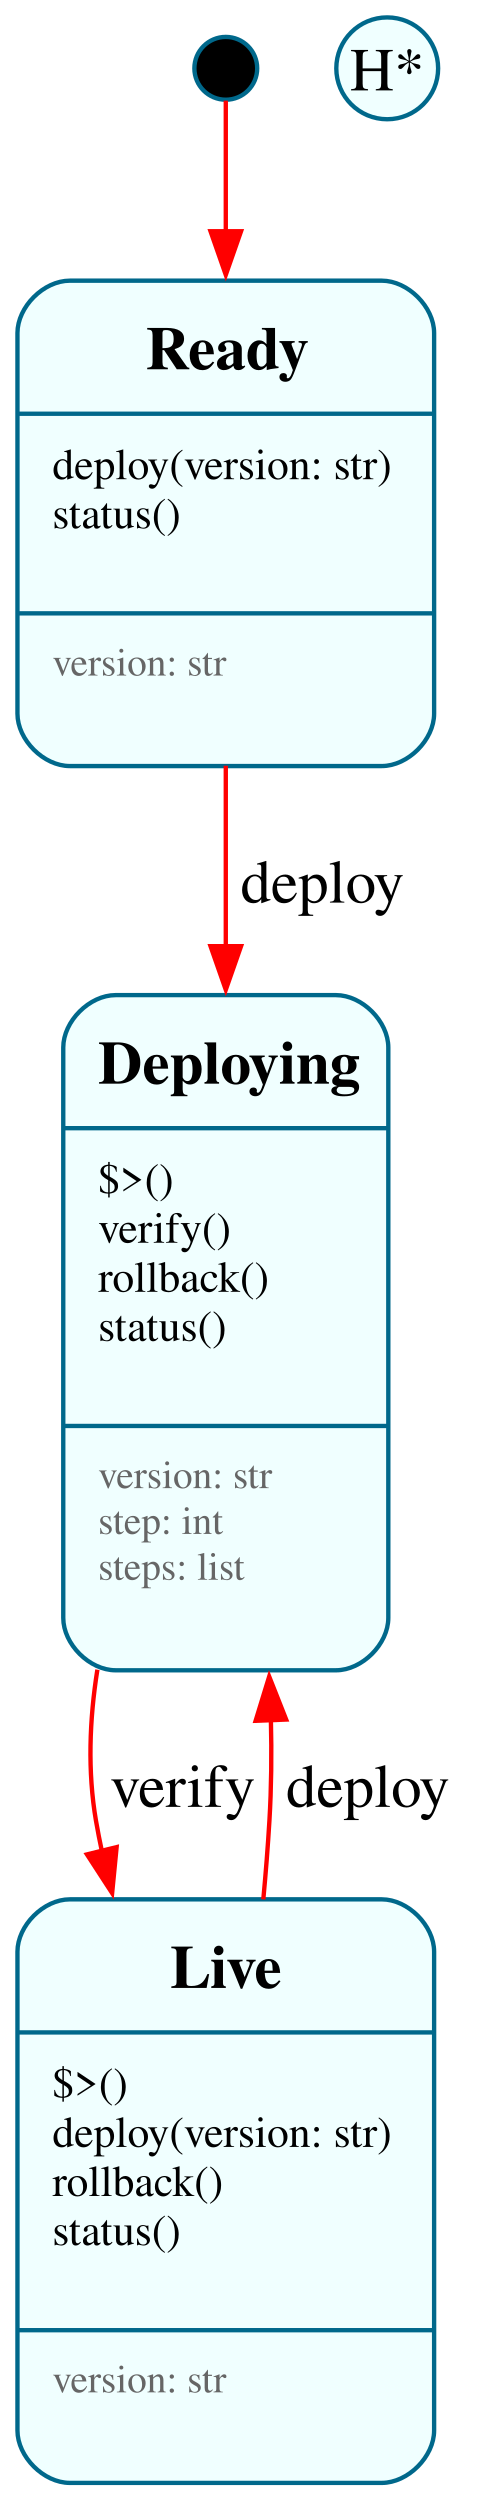
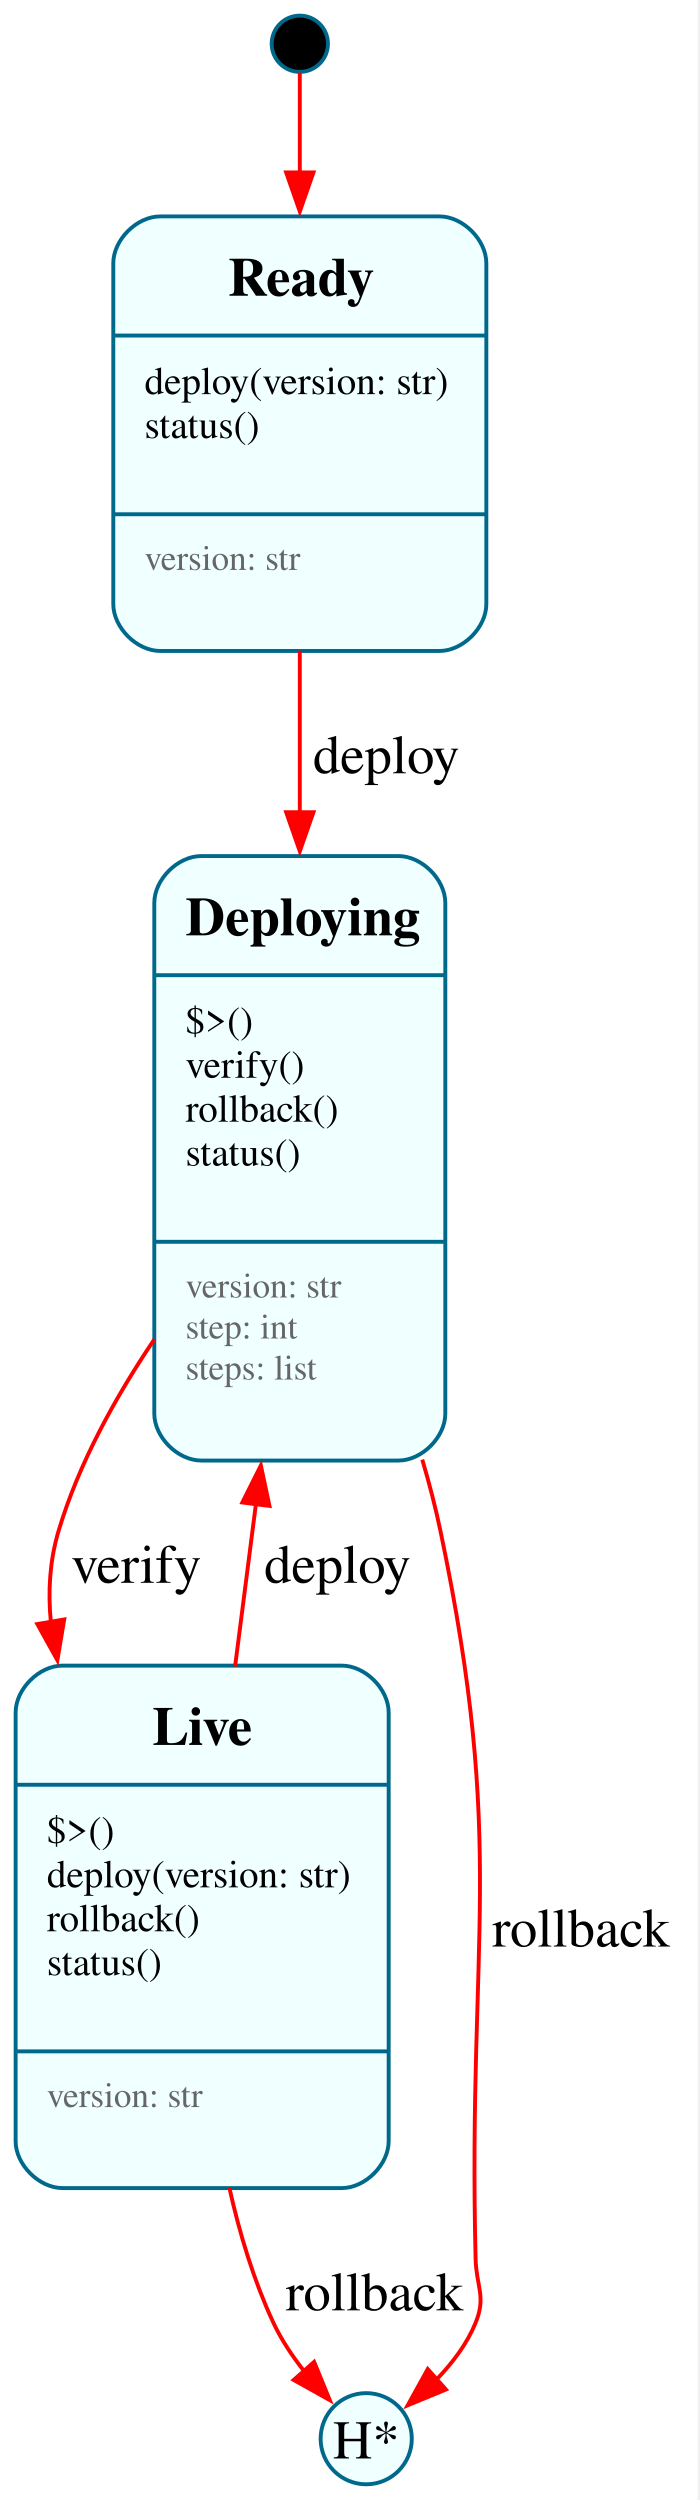
- <svg xmlns="http://www.w3.org/2000/svg" width="110pt" height="573pt" viewBox="0.00 0.00 110.00 573.00">
-   <g id="graph0" class="graph" transform="scale(1 1) rotate(0) translate(4 569.08)">
-     <polygon fill="white" stroke="none" points="-4,4 -4,-569.08 106.43,-569.08 106.43,4 -4,4" />
+ <svg xmlns="http://www.w3.org/2000/svg" width="179pt" height="640pt" viewBox="0.00 0.00 179.00 640.00">
+   <g id="graph0" class="graph" transform="scale(1 1) rotate(0) translate(4 635.98)">
+     <polygon fill="white" stroke="none" points="-4,4 -4,-635.98 174.62,-635.98 174.62,4 -4,4" />
    <g id="node1" class="node">
-       <ellipse fill="black" stroke="#00688b" cx="47.75" cy="-553.42" rx="7.2" ry="7.2" />
+       <ellipse fill="black" stroke="#00688b" cx="72.75" cy="-624.78" rx="7.2" ry="7.2" />
    </g>
    <g id="node2" class="node">
-       <path fill="azure" stroke="none" d="M83.5,-504.75C83.5,-504.75 12,-504.75 12,-504.75 6,-504.75 0,-498.75 0,-492.75 0,-492.75 0,-405.5 0,-405.5 0,-399.5 6,-393.5 12,-393.5 12,-393.5 83.5,-393.5 83.5,-393.5 89.5,-393.5 95.5,-399.5 95.5,-405.5 95.5,-405.5 95.5,-492.75 95.5,-492.75 95.5,-498.75 89.5,-504.75 83.5,-504.75" />
-       <text xml:space="preserve" text-anchor="start" x="29.38" y="-484.45" font-family="Times,serif" font-weight="bold" font-size="14.00">Ready</text>
-       <text xml:space="preserve" text-anchor="start" x="8" y="-459.25" font-family="Times,serif" font-size="10.00">deploy(version: str)</text>
-       <text xml:space="preserve" text-anchor="start" x="8" y="-448" font-family="Times,serif" font-size="10.00">status()</text>
-       <text xml:space="preserve" text-anchor="start" x="34.25" y="-436.75" font-family="Times,serif" font-size="10.00">            </text>
-       <text xml:space="preserve" text-anchor="start" x="8" y="-414.25" font-family="Times,serif" font-size="9.00" fill="#666666">version: str</text>
-       <text xml:space="preserve" text-anchor="start" x="14.38" y="-403.75" font-family="Times,serif" font-size="9.00" fill="#666666">            </text>
-       <polygon fill="#00688b" stroke="#00688b" points="0,-474.25 0,-474.25 95.5,-474.25 95.5,-474.25 0,-474.25" />
-       <polygon fill="#00688b" stroke="#00688b" points="0,-428.5 0,-428.5 95.5,-428.5 95.5,-428.5 0,-428.5" />
-       <path fill="none" stroke="#00688b" d="M12,-393.5C12,-393.5 83.5,-393.5 83.5,-393.5 89.5,-393.5 95.5,-399.5 95.5,-405.5 95.5,-405.5 95.5,-492.75 95.5,-492.75 95.5,-498.75 89.5,-504.75 83.5,-504.75 83.5,-504.75 12,-504.75 12,-504.75 6,-504.75 0,-498.75 0,-492.75 0,-492.75 0,-405.5 0,-405.5 0,-399.5 6,-393.5 12,-393.5" />
+       <path fill="azure" stroke="none" d="M108.5,-580.58C108.5,-580.58 37,-580.58 37,-580.58 31,-580.58 25,-574.58 25,-568.58 25,-568.58 25,-481.33 25,-481.33 25,-475.33 31,-469.33 37,-469.33 37,-469.33 108.5,-469.33 108.5,-469.33 114.5,-469.33 120.5,-475.33 120.5,-481.33 120.5,-481.33 120.5,-568.58 120.5,-568.58 120.5,-574.58 114.5,-580.58 108.5,-580.58" />
+       <text xml:space="preserve" text-anchor="start" x="54.38" y="-560.28" font-family="Times,serif" font-weight="bold" font-size="14.00">Ready</text>
+       <text xml:space="preserve" text-anchor="start" x="33" y="-535.08" font-family="Times,serif" font-size="10.00">deploy(version: str)</text>
+       <text xml:space="preserve" text-anchor="start" x="33" y="-523.83" font-family="Times,serif" font-size="10.00">status()</text>
+       <text xml:space="preserve" text-anchor="start" x="59.25" y="-512.58" font-family="Times,serif" font-size="10.00">            </text>
+       <text xml:space="preserve" text-anchor="start" x="33" y="-490.08" font-family="Times,serif" font-size="9.00" fill="#666666">version: str</text>
+       <text xml:space="preserve" text-anchor="start" x="39.38" y="-479.58" font-family="Times,serif" font-size="9.00" fill="#666666">            </text>
+       <polygon fill="#00688b" stroke="#00688b" points="25,-550.08 25,-550.08 120.5,-550.08 120.5,-550.08 25,-550.08" />
+       <polygon fill="#00688b" stroke="#00688b" points="25,-504.33 25,-504.33 120.5,-504.33 120.5,-504.33 25,-504.33" />
+       <path fill="none" stroke="#00688b" d="M37,-469.33C37,-469.33 108.5,-469.33 108.5,-469.33 114.5,-469.33 120.5,-475.33 120.5,-481.33 120.5,-481.33 120.5,-568.58 120.5,-568.58 120.5,-574.58 114.5,-580.58 108.5,-580.58 108.5,-580.58 37,-580.58 37,-580.58 31,-580.58 25,-574.58 25,-568.58 25,-568.58 25,-481.33 25,-481.33 25,-475.33 31,-469.33 37,-469.33" />
    </g>
    <g id="edge1" class="edge">
-       <path fill="none" stroke="red" d="M47.75,-546.02C47.75,-539.35 47.75,-528.16 47.75,-515.73" />
-       <polygon fill="red" stroke="red" points="51.25,-516.08 47.75,-506.08 44.25,-516.08 51.25,-516.08" />
+       <path fill="none" stroke="red" d="M72.75,-617.37C72.75,-611.5 72.75,-602.15 72.75,-591.62" />
+       <polygon fill="red" stroke="red" points="76.25,-591.84 72.75,-581.84 69.25,-591.84 76.25,-591.84" />
    </g>
    <g id="node3" class="node">
-       <path fill="azure" stroke="none" d="M73,-341C73,-341 22.5,-341 22.5,-341 16.5,-341 10.5,-335 10.5,-329 10.5,-329 10.5,-198.25 10.5,-198.25 10.5,-192.25 16.5,-186.25 22.5,-186.25 22.5,-186.25 73,-186.25 73,-186.25 79,-186.25 85,-192.25 85,-198.25 85,-198.25 85,-329 85,-329 85,-335 79,-341 73,-341" />
-       <text xml:space="preserve" text-anchor="start" x="18.5" y="-320.7" font-family="Times,serif" font-weight="bold" font-size="14.00">Deploying</text>
-       <text xml:space="preserve" text-anchor="start" x="18.5" y="-295.5" font-family="Times,serif" font-size="10.00">$&gt;()</text>
-       <text xml:space="preserve" text-anchor="start" x="18.5" y="-284.25" font-family="Times,serif" font-size="10.00">verify()</text>
-       <text xml:space="preserve" text-anchor="start" x="18.5" y="-273" font-family="Times,serif" font-size="10.00">rollback()</text>
-       <text xml:space="preserve" text-anchor="start" x="18.5" y="-261.75" font-family="Times,serif" font-size="10.00">status()</text>
-       <text xml:space="preserve" text-anchor="start" x="24.88" y="-250.5" font-family="Times,serif" font-size="10.00">            </text>
-       <text xml:space="preserve" text-anchor="start" x="18.5" y="-228" font-family="Times,serif" font-size="9.00" fill="#666666">version: str</text>
-       <text xml:space="preserve" text-anchor="start" x="18.5" y="-217.5" font-family="Times,serif" font-size="9.00" fill="#666666">step: int</text>
-       <text xml:space="preserve" text-anchor="start" x="18.5" y="-207" font-family="Times,serif" font-size="9.00" fill="#666666">steps: list</text>
-       <text xml:space="preserve" text-anchor="start" x="24.88" y="-196.5" font-family="Times,serif" font-size="9.00" fill="#666666">            </text>
-       <polygon fill="#00688b" stroke="#00688b" points="10.5,-310.5 10.5,-310.5 85,-310.5 85,-310.5 10.5,-310.5" />
-       <polygon fill="#00688b" stroke="#00688b" points="10.5,-242.25 10.5,-242.25 85,-242.25 85,-242.25 10.5,-242.25" />
-       <path fill="none" stroke="#00688b" d="M22.5,-186.25C22.5,-186.25 73,-186.25 73,-186.25 79,-186.25 85,-192.25 85,-198.25 85,-198.25 85,-329 85,-329 85,-335 79,-341 73,-341 73,-341 22.5,-341 22.5,-341 16.5,-341 10.5,-335 10.5,-329 10.5,-329 10.5,-198.25 10.5,-198.25 10.5,-192.25 16.5,-186.25 22.5,-186.25" />
+       <path fill="azure" stroke="none" d="M98,-416.83C98,-416.83 47.5,-416.83 47.5,-416.83 41.5,-416.83 35.5,-410.83 35.5,-404.83 35.5,-404.83 35.5,-274.08 35.5,-274.08 35.5,-268.08 41.5,-262.08 47.5,-262.08 47.5,-262.08 98,-262.08 98,-262.08 104,-262.08 110,-268.08 110,-274.08 110,-274.08 110,-404.83 110,-404.83 110,-410.83 104,-416.83 98,-416.83" />
+       <text xml:space="preserve" text-anchor="start" x="43.5" y="-396.53" font-family="Times,serif" font-weight="bold" font-size="14.00">Deploying</text>
+       <text xml:space="preserve" text-anchor="start" x="43.5" y="-371.33" font-family="Times,serif" font-size="10.00">$&gt;()</text>
+       <text xml:space="preserve" text-anchor="start" x="43.5" y="-360.08" font-family="Times,serif" font-size="10.00">verify()</text>
+       <text xml:space="preserve" text-anchor="start" x="43.5" y="-348.83" font-family="Times,serif" font-size="10.00">rollback()</text>
+       <text xml:space="preserve" text-anchor="start" x="43.5" y="-337.58" font-family="Times,serif" font-size="10.00">status()</text>
+       <text xml:space="preserve" text-anchor="start" x="49.88" y="-326.33" font-family="Times,serif" font-size="10.00">            </text>
+       <text xml:space="preserve" text-anchor="start" x="43.5" y="-303.83" font-family="Times,serif" font-size="9.00" fill="#666666">version: str</text>
+       <text xml:space="preserve" text-anchor="start" x="43.5" y="-293.33" font-family="Times,serif" font-size="9.00" fill="#666666">step: int</text>
+       <text xml:space="preserve" text-anchor="start" x="43.5" y="-282.83" font-family="Times,serif" font-size="9.00" fill="#666666">steps: list</text>
+       <text xml:space="preserve" text-anchor="start" x="49.88" y="-272.33" font-family="Times,serif" font-size="9.00" fill="#666666">            </text>
+       <polygon fill="#00688b" stroke="#00688b" points="35.5,-386.33 35.5,-386.33 110,-386.33 110,-386.33 35.5,-386.33" />
+       <polygon fill="#00688b" stroke="#00688b" points="35.5,-318.08 35.5,-318.08 110,-318.08 110,-318.08 35.5,-318.08" />
+       <path fill="none" stroke="#00688b" d="M47.5,-262.08C47.5,-262.08 98,-262.08 98,-262.08 104,-262.08 110,-268.08 110,-274.08 110,-274.08 110,-404.83 110,-404.83 110,-410.83 104,-416.83 98,-416.83 98,-416.83 47.5,-416.83 47.5,-416.83 41.5,-416.83 35.5,-410.83 35.5,-404.83 35.5,-404.83 35.5,-274.08 35.5,-274.08 35.5,-268.08 41.5,-262.08 47.5,-262.08" />
    </g>
    <g id="edge2" class="edge">
-       <path fill="none" stroke="red" d="M47.75,-393.57C47.75,-380.48 47.75,-366.17 47.75,-352.01" />
-       <polygon fill="red" stroke="red" points="51.25,-352.22 47.75,-342.22 44.25,-352.22 51.25,-352.22" />
-       <text xml:space="preserve" text-anchor="middle" x="69.88" y="-362.2" font-family="Times,serif" font-size="14.00"> deploy </text>
+       <path fill="none" stroke="red" d="M72.75,-469.4C72.75,-456.31 72.75,-442.01 72.75,-427.85" />
+       <polygon fill="red" stroke="red" points="76.25,-428.06 72.75,-418.06 69.25,-428.06 76.25,-428.06" />
+       <text xml:space="preserve" text-anchor="middle" x="94.88" y="-438.03" font-family="Times,serif" font-size="14.00"> deploy </text>
    </g>
    <g id="node4" class="node">
-       <path fill="azure" stroke="none" d="M83.5,-133.75C83.5,-133.75 12,-133.75 12,-133.75 6,-133.75 0,-127.75 0,-121.75 0,-121.75 0,-12 0,-12 0,-6 6,0 12,0 12,0 83.5,0 83.5,0 89.5,0 95.5,-6 95.5,-12 95.5,-12 95.5,-121.75 95.5,-121.75 95.5,-127.75 89.5,-133.75 83.5,-133.75" />
-       <text xml:space="preserve" text-anchor="start" x="35" y="-113.45" font-family="Times,serif" font-weight="bold" font-size="14.00">Live</text>
-       <text xml:space="preserve" text-anchor="start" x="8" y="-88.25" font-family="Times,serif" font-size="10.00">$&gt;()</text>
-       <text xml:space="preserve" text-anchor="start" x="8" y="-77" font-family="Times,serif" font-size="10.00">deploy(version: str)</text>
-       <text xml:space="preserve" text-anchor="start" x="8" y="-65.75" font-family="Times,serif" font-size="10.00">rollback()</text>
-       <text xml:space="preserve" text-anchor="start" x="8" y="-54.5" font-family="Times,serif" font-size="10.00">status()</text>
-       <text xml:space="preserve" text-anchor="start" x="34.25" y="-43.25" font-family="Times,serif" font-size="10.00">            </text>
-       <text xml:space="preserve" text-anchor="start" x="8" y="-20.75" font-family="Times,serif" font-size="9.00" fill="#666666">version: str</text>
-       <text xml:space="preserve" text-anchor="start" x="14.38" y="-10.25" font-family="Times,serif" font-size="9.00" fill="#666666">            </text>
-       <polygon fill="#00688b" stroke="#00688b" points="0,-103.25 0,-103.25 95.5,-103.25 95.5,-103.25 0,-103.25" />
-       <polygon fill="#00688b" stroke="#00688b" points="0,-35 0,-35 95.5,-35 95.5,-35 0,-35" />
-       <path fill="none" stroke="#00688b" d="M12,0C12,0 83.5,0 83.5,0 89.5,0 95.5,-6 95.5,-12 95.5,-12 95.5,-121.75 95.5,-121.75 95.5,-127.75 89.5,-133.75 83.5,-133.75 83.5,-133.75 12,-133.75 12,-133.75 6,-133.75 0,-127.75 0,-121.75 0,-121.75 0,-12 0,-12 0,-6 6,0 12,0" />
+       <path fill="azure" stroke="none" d="M83.5,-209.58C83.5,-209.58 12,-209.58 12,-209.58 6,-209.58 0,-203.58 0,-197.58 0,-197.58 0,-87.83 0,-87.83 0,-81.83 6,-75.83 12,-75.83 12,-75.83 83.5,-75.83 83.5,-75.83 89.5,-75.83 95.5,-81.83 95.5,-87.83 95.5,-87.83 95.5,-197.58 95.5,-197.58 95.5,-203.58 89.5,-209.58 83.5,-209.58" />
+       <text xml:space="preserve" text-anchor="start" x="35" y="-189.28" font-family="Times,serif" font-weight="bold" font-size="14.00">Live</text>
+       <text xml:space="preserve" text-anchor="start" x="8" y="-164.08" font-family="Times,serif" font-size="10.00">$&gt;()</text>
+       <text xml:space="preserve" text-anchor="start" x="8" y="-152.83" font-family="Times,serif" font-size="10.00">deploy(version: str)</text>
+       <text xml:space="preserve" text-anchor="start" x="8" y="-141.58" font-family="Times,serif" font-size="10.00">rollback()</text>
+       <text xml:space="preserve" text-anchor="start" x="8" y="-130.33" font-family="Times,serif" font-size="10.00">status()</text>
+       <text xml:space="preserve" text-anchor="start" x="34.25" y="-119.08" font-family="Times,serif" font-size="10.00">            </text>
+       <text xml:space="preserve" text-anchor="start" x="8" y="-96.58" font-family="Times,serif" font-size="9.00" fill="#666666">version: str</text>
+       <text xml:space="preserve" text-anchor="start" x="14.38" y="-86.08" font-family="Times,serif" font-size="9.00" fill="#666666">            </text>
+       <polygon fill="#00688b" stroke="#00688b" points="0,-179.08 0,-179.08 95.5,-179.08 95.5,-179.08 0,-179.08" />
+       <polygon fill="#00688b" stroke="#00688b" points="0,-110.83 0,-110.83 95.5,-110.83 95.5,-110.83 0,-110.83" />
+       <path fill="none" stroke="#00688b" d="M12,-75.83C12,-75.83 83.5,-75.83 83.5,-75.83 89.5,-75.83 95.5,-81.83 95.5,-87.83 95.5,-87.83 95.5,-197.58 95.5,-197.58 95.5,-203.58 89.5,-209.58 83.5,-209.58 83.5,-209.58 12,-209.58 12,-209.58 6,-209.58 0,-203.58 0,-197.58 0,-197.58 0,-87.83 0,-87.83 0,-81.83 6,-75.83 12,-75.83" />
    </g>
    <g id="edge3" class="edge">
-       <path fill="none" stroke="red" d="M18.32,-186.39C16.49,-174.86 16.06,-163.04 18,-151.75 18.4,-149.43 18.86,-147.09 19.36,-144.74" />
-       <polygon fill="red" stroke="red" points="22.73,-145.72 21.7,-135.17 15.93,-144.05 22.73,-145.72" />
-       <text xml:space="preserve" text-anchor="middle" x="37.88" y="-154.95" font-family="Times,serif" font-size="14.00"> verify </text>
+       <path fill="none" stroke="red" d="M35.53,-293.14C25.57,-278.39 16.15,-261.35 11,-244.08 8.71,-236.41 8.24,-228.47 9.04,-220.57" />
+       <polygon fill="red" stroke="red" points="12.44,-221.41 10.69,-210.96 5.55,-220.22 12.44,-221.41" />
+       <text xml:space="preserve" text-anchor="middle" x="30.88" y="-230.78" font-family="Times,serif" font-size="14.00"> verify </text>
+     </g>
+     <g id="node5" class="node">
+       <ellipse fill="azure" stroke="#00688b" cx="89.75" cy="-11.67" rx="11.67" ry="11.67" />
+       <text xml:space="preserve" text-anchor="middle" x="89.75" y="-6.62" font-family="Times,serif" font-size="14.00">H*</text>
    </g>
    <g id="edge4" class="edge">
-       <path fill="none" stroke="red" d="M56.35,-133.74C56.92,-139.82 57.4,-145.89 57.75,-151.75 58.2,-159.27 58.28,-167.07 58.09,-174.89" />
-       <polygon fill="red" stroke="red" points="54.59,-174.68 57.7,-184.81 61.59,-174.96 54.59,-174.68" />
-       <text xml:space="preserve" text-anchor="middle" x="80.31" y="-154.95" font-family="Times,serif" font-size="14.00"> deploy </text>
+       <path fill="none" stroke="red" d="M104.1,-262.33C105.91,-256.22 107.49,-250.09 108.75,-244.08 125.73,-162.97 115.75,-140.68 117.75,-57.83 117.93,-50.5 120.52,-48.13 117.75,-41.33 115.54,-35.9 111.74,-30.94 107.65,-26.72" />
+       <polygon fill="red" stroke="red" points="110.16,-24.27 100.37,-20.22 105.5,-29.5 110.16,-24.27" />
+       <text xml:space="preserve" text-anchor="middle" x="144.75" y="-137.66" font-family="Times,serif" font-size="14.00"> rollback </text>
    </g>
-     <g id="node5" class="node">
-       <ellipse fill="azure" stroke="#00688b" cx="84.75" cy="-553.42" rx="11.67" ry="11.67" />
-       <text xml:space="preserve" text-anchor="middle" x="84.75" y="-548.37" font-family="Times,serif" font-size="14.00">H*</text>
+     <g id="edge5" class="edge">
+       <path fill="none" stroke="red" d="M56.18,-209.37C57.9,-222.79 59.74,-237.11 61.54,-251.15" />
+       <polygon fill="red" stroke="red" points="58.04,-251.35 62.78,-260.83 64.98,-250.46 58.04,-251.35" />
+       <text xml:space="preserve" text-anchor="middle" x="82.38" y="-230.78" font-family="Times,serif" font-size="14.00"> deploy </text>
+     </g>
+     <g id="edge6" class="edge">
+       <path fill="none" stroke="red" d="M54.71,-75.95C57.35,-64.09 60.99,-52.09 66,-41.33 68.03,-36.98 70.88,-32.73 73.91,-28.9" />
+       <polygon fill="red" stroke="red" points="76.42,-31.35 80.43,-21.54 71.18,-26.71 76.42,-31.35" />
+       <text xml:space="preserve" text-anchor="middle" x="91.88" y="-44.53" font-family="Times,serif" font-size="14.00"> rollback </text>
    </g>
  </g>
</svg>
